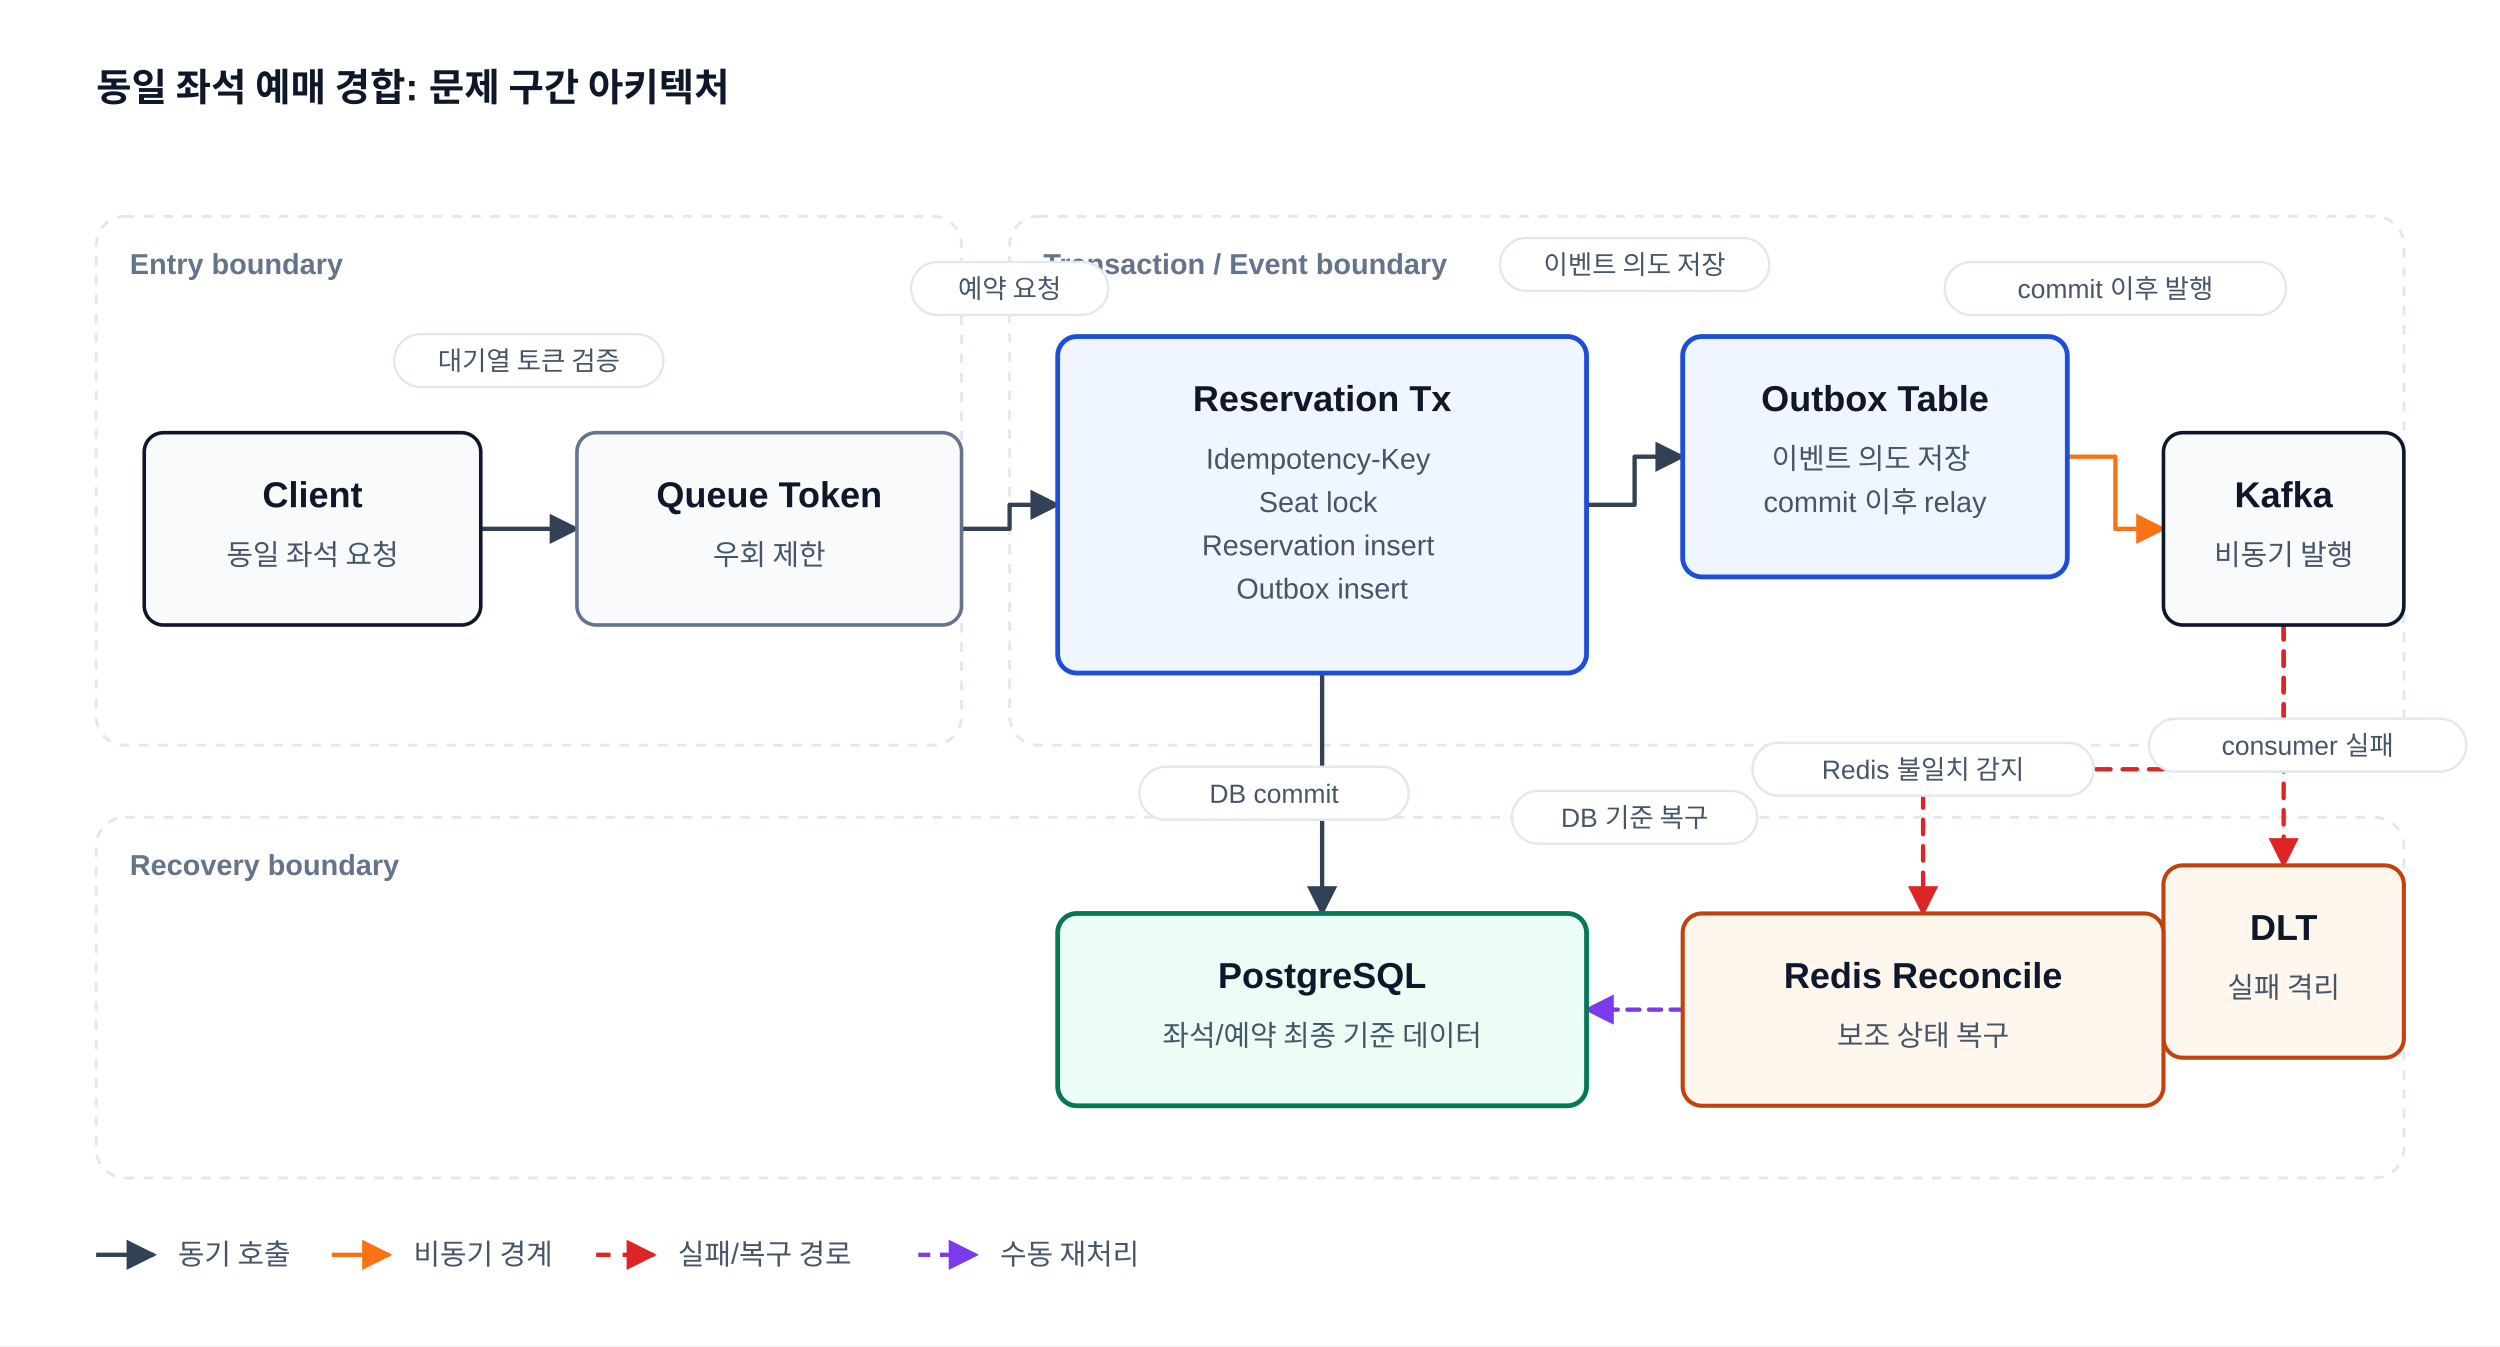
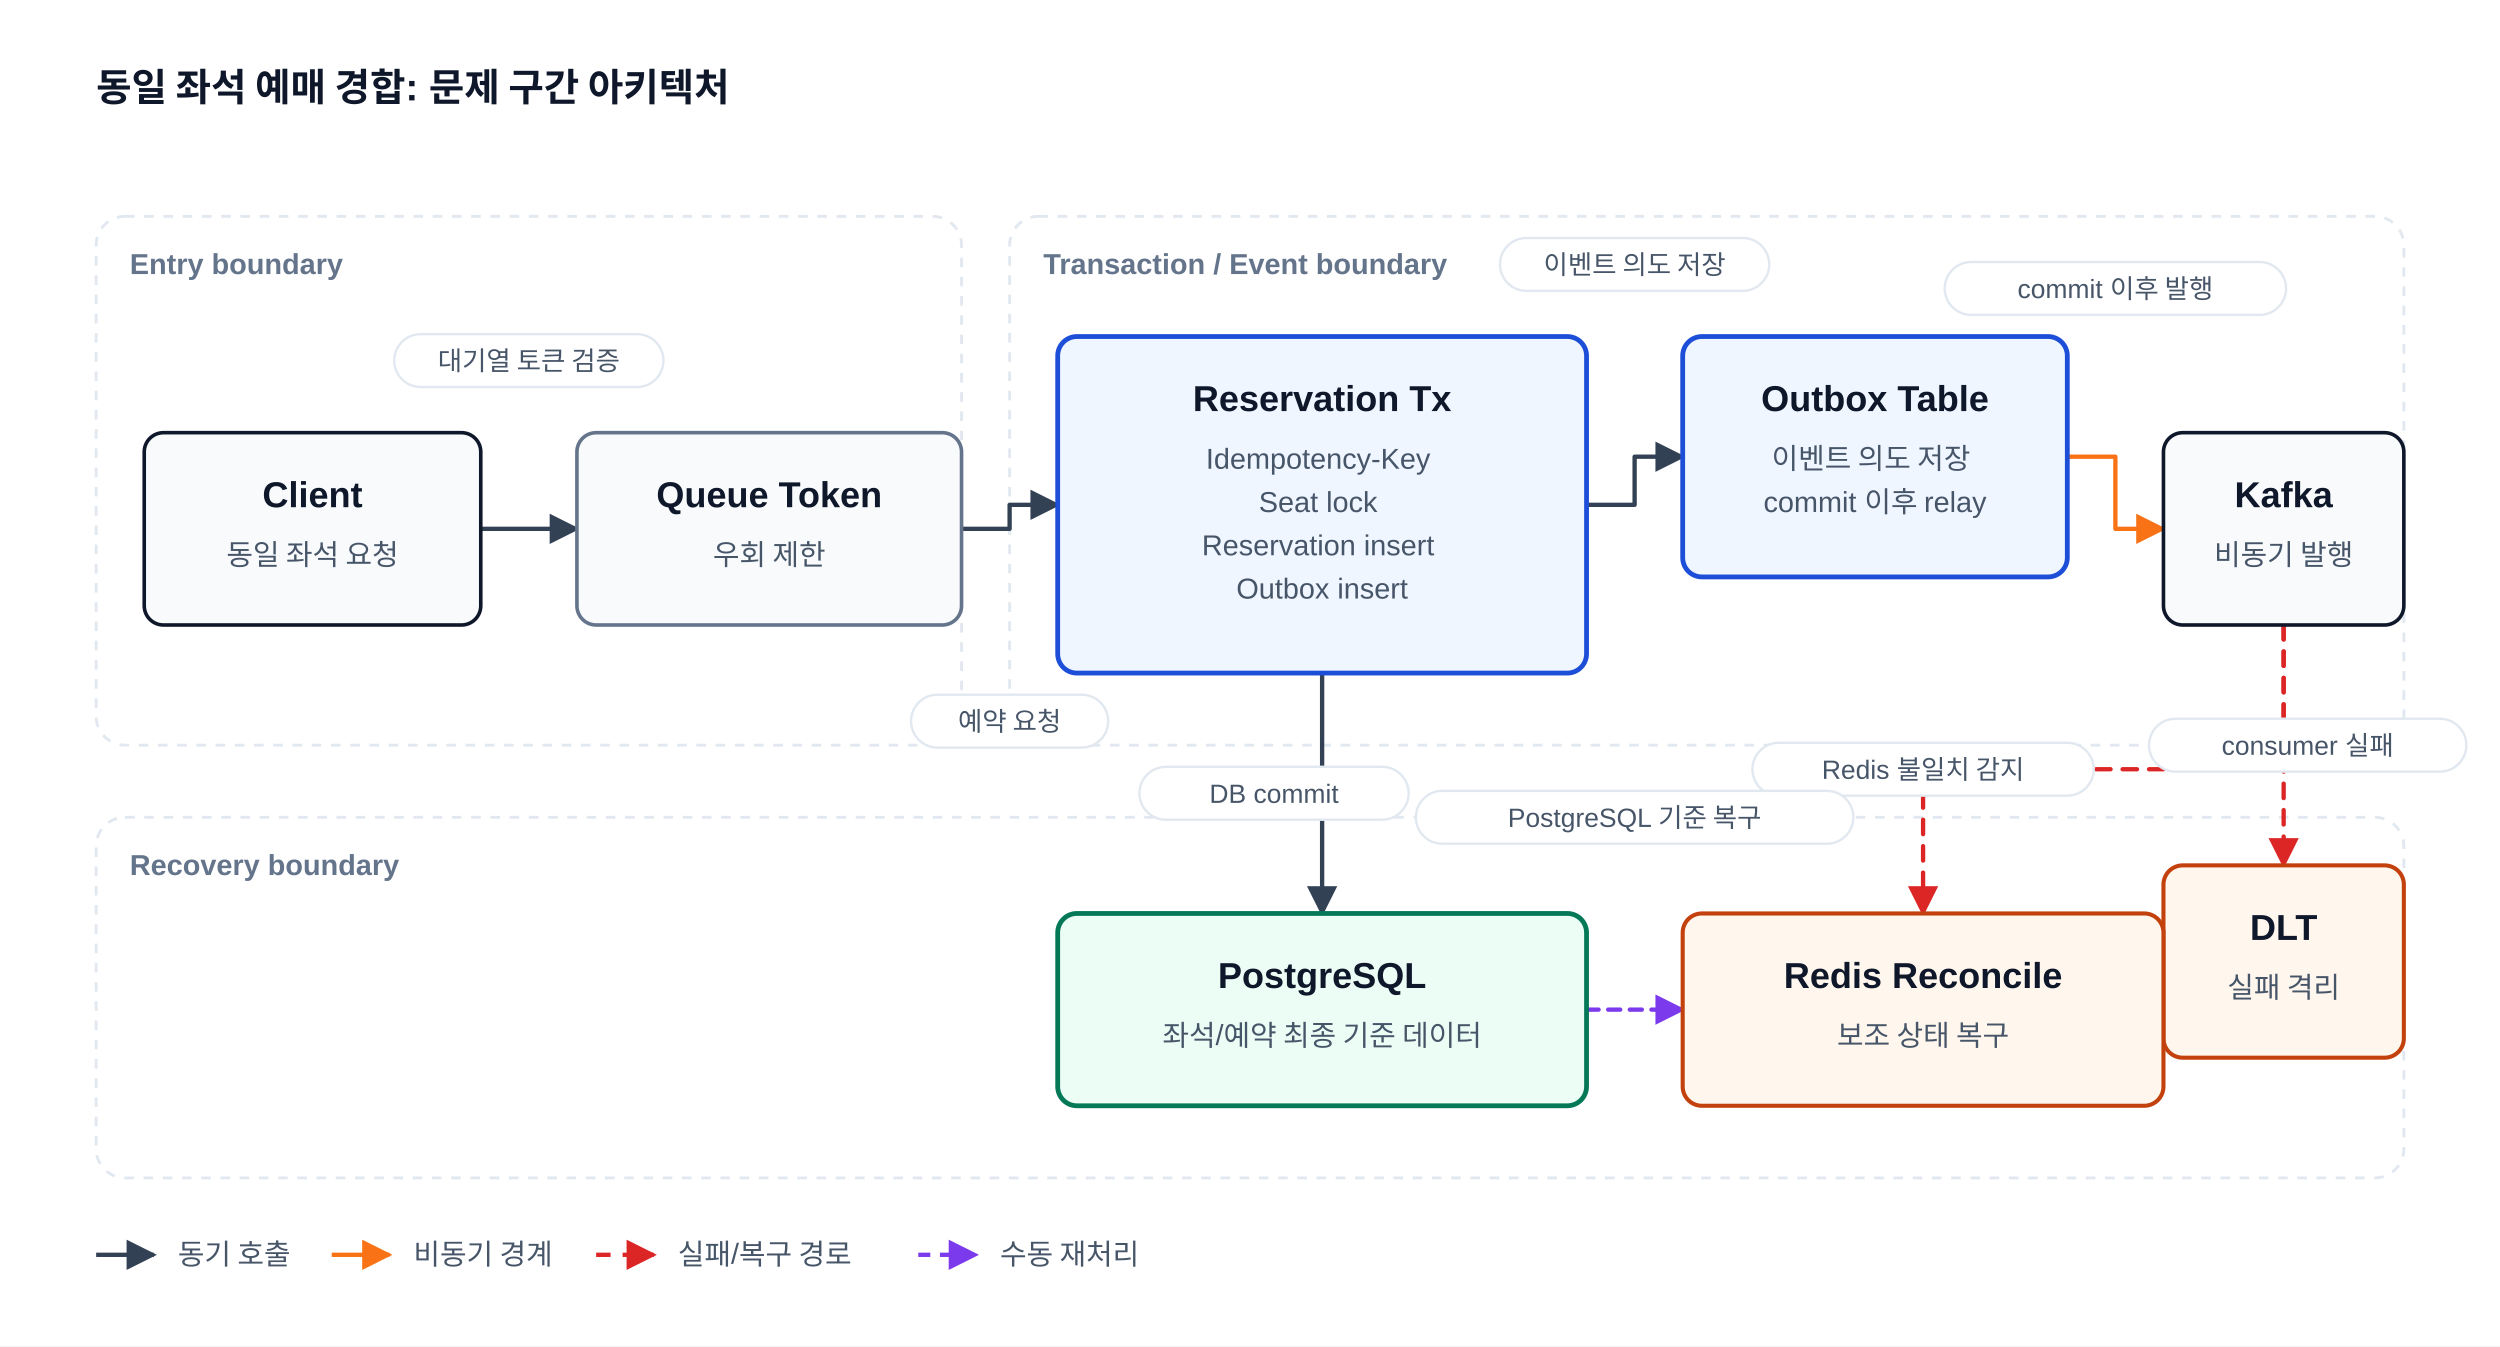
<svg xmlns="http://www.w3.org/2000/svg" width="1040" height="560" viewBox="0 0 1040 560" role="img" aria-labelledby="concert-seat-overselling-consistency-title concert-seat-overselling-consistency-desc">
  <rect width="1040" height="560" fill="#ffffff" />
  <defs>
    <marker id="arrow-sync" viewBox="0 0 10 10" refX="9" refY="5" markerWidth="7" markerHeight="7" orient="auto-start-reverse">
      <path d="M 0 0 L 10 5 L 0 10 z" fill="#334155" />
    </marker>
    <marker id="arrow-async" viewBox="0 0 10 10" refX="9" refY="5" markerWidth="7" markerHeight="7" orient="auto-start-reverse">
      <path d="M 0 0 L 10 5 L 0 10 z" fill="#f97316" />
    </marker>
    <marker id="arrow-failure" viewBox="0 0 10 10" refX="9" refY="5" markerWidth="7" markerHeight="7" orient="auto-start-reverse">
      <path d="M 0 0 L 10 5 L 0 10 z" fill="#dc2626" />
    </marker>
    <marker id="arrow-replay" viewBox="0 0 10 10" refX="9" refY="5" markerWidth="7" markerHeight="7" orient="auto-start-reverse">
      <path d="M 0 0 L 10 5 L 0 10 z" fill="#7c3aed" />
    </marker>
  </defs>
  <g id="background">
    <text x="40" y="42" text-anchor="start" font-family="Arial, sans-serif" font-size="16" font-weight="700" fill="#0f172a">동일 좌석 예매 경합: 문제 구간 아키텍처</text>
  </g>
  <g id="containers">
    <g id="container-entry">
      <rect x="40" y="90" width="360" height="220" rx="12" fill="#ffffff" stroke="#e2e8f0" stroke-width="1.2" stroke-dasharray="4 4" />
      <text x="54" y="114" text-anchor="start" font-family="Arial, sans-serif" font-size="12" font-weight="700" fill="#64748b">Entry boundary</text>
    </g>
    <g id="container-event">
      <rect x="420" y="90" width="580" height="220" rx="12" fill="#ffffff" stroke="#e2e8f0" stroke-width="1.2" stroke-dasharray="4 4" />
      <text x="434" y="114" text-anchor="start" font-family="Arial, sans-serif" font-size="12" font-weight="700" fill="#64748b">Transaction / Event boundary</text>
    </g>
    <g id="container-recovery">
      <rect x="40" y="340" width="960" height="150" rx="12" fill="#ffffff" stroke="#e2e8f0" stroke-width="1.2" stroke-dasharray="4 4" />
      <text x="54" y="364" text-anchor="start" font-family="Arial, sans-serif" font-size="12" font-weight="700" fill="#64748b">Recovery boundary</text>
    </g>
  </g>
  <g id="edges">
    <path id="edge-client-to-queue" d="M 200 220 H 240" fill="none" stroke="#334155" stroke-width="1.8" stroke-linecap="round" stroke-linejoin="round" marker-end="url(#arrow-sync)" />
    <path id="edge-queue-to-reservation" d="M 400 220 H 420 V 210 H 440" fill="none" stroke="#334155" stroke-width="1.8" stroke-linecap="round" stroke-linejoin="round" marker-end="url(#arrow-sync)" />
    <path id="edge-reservation-to-outbox" d="M 660 210 H 680 V 190 H 700" fill="none" stroke="#334155" stroke-width="1.8" stroke-linecap="round" stroke-linejoin="round" marker-end="url(#arrow-sync)" />
    <path id="edge-outbox-to-kafka" d="M 860 190 H 880 V 220 H 900" fill="none" stroke="#f97316" stroke-width="1.8" stroke-linecap="round" stroke-linejoin="round" marker-end="url(#arrow-async)" />
    <path id="edge-kafka-to-dlt" d="M 950 260 V 360" fill="none" stroke="#dc2626" stroke-width="1.8" stroke-linecap="round" stroke-linejoin="round" stroke-dasharray="6 5" marker-end="url(#arrow-failure)" />
    <path id="edge-reservation-to-postgres" d="M 550 280 V 380" fill="none" stroke="#334155" stroke-width="1.8" stroke-linecap="round" stroke-linejoin="round" marker-end="url(#arrow-sync)" />
    <path id="edge-kafka-to-reconcile" d="M 950 260 V 320 H 800 V 380" fill="none" stroke="#dc2626" stroke-width="1.8" stroke-linecap="round" stroke-linejoin="round" stroke-dasharray="6 5" marker-end="url(#arrow-failure)" />
-     <path id="edge-reconcile-to-postgres" d="M 700 420 H 660" fill="none" stroke="#7c3aed" stroke-width="1.8" stroke-linecap="round" stroke-linejoin="round" stroke-dasharray="5 4" marker-end="url(#arrow-replay)" />
+     <path id="edge-postgres-to-reconcile" d="M 660 420 H 700" fill="none" stroke="#7c3aed" stroke-width="1.8" stroke-linecap="round" stroke-linejoin="round" stroke-dasharray="5 4" marker-end="url(#arrow-replay)" />
  </g>
  <g id="edge-labels">
    <g id="edge-label-client-to-queue">
      <rect x="164" y="139" width="112" height="22" rx="11" fill="#ffffff" stroke="#e2e8f0" stroke-width="1" />
      <text x="220" y="154" text-anchor="middle" font-family="Arial, sans-serif" font-size="11" fill="#475569">대기열 토큰 검증</text>
    </g>
    <g id="edge-label-queue-to-reservation">
-       <rect x="379" y="109" width="82" height="22" rx="11" fill="#ffffff" stroke="#e2e8f0" stroke-width="1" />
-       <text x="420" y="124" text-anchor="middle" font-family="Arial, sans-serif" font-size="11" fill="#475569">예약 요청</text>
+       <rect x="379" y="289" width="82" height="22" rx="11" fill="#ffffff" stroke="#e2e8f0" stroke-width="1" />
+       <text x="420" y="304" text-anchor="middle" font-family="Arial, sans-serif" font-size="11" fill="#475569">예약 요청</text>
    </g>
    <g id="edge-label-reservation-to-outbox">
      <rect x="624" y="99" width="112" height="22" rx="11" fill="#ffffff" stroke="#e2e8f0" stroke-width="1" />
      <text x="680" y="114" text-anchor="middle" font-family="Arial, sans-serif" font-size="11" fill="#475569">이벤트 의도 저장</text>
    </g>
    <g id="edge-label-outbox-to-kafka">
      <rect x="809" y="109" width="142" height="22" rx="11" fill="#ffffff" stroke="#e2e8f0" stroke-width="1" />
      <text x="880" y="124" text-anchor="middle" font-family="Arial, sans-serif" font-size="11" fill="#475569">commit 이후 발행</text>
    </g>
    <g id="edge-label-kafka-to-dlt">
      <rect x="894" y="299" width="132" height="22" rx="11" fill="#ffffff" stroke="#e2e8f0" stroke-width="1" />
      <text x="960" y="314" text-anchor="middle" font-family="Arial, sans-serif" font-size="11" fill="#475569">consumer 실패</text>
    </g>
    <g id="edge-label-reservation-to-postgres">
      <rect x="474" y="319" width="112" height="22" rx="11" fill="#ffffff" stroke="#e2e8f0" stroke-width="1" />
      <text x="530" y="334" text-anchor="middle" font-family="Arial, sans-serif" font-size="11" fill="#475569">DB commit</text>
    </g>
    <g id="edge-label-kafka-to-reconcile">
      <rect x="729" y="309" width="142" height="22" rx="11" fill="#ffffff" stroke="#e2e8f0" stroke-width="1" />
      <text x="800" y="324" text-anchor="middle" font-family="Arial, sans-serif" font-size="11" fill="#475569">Redis 불일치 감지</text>
    </g>
-     <g id="edge-label-reconcile-to-postgres">
-       <rect x="629" y="329" width="102" height="22" rx="11" fill="#ffffff" stroke="#e2e8f0" stroke-width="1" />
-       <text x="680" y="344" text-anchor="middle" font-family="Arial, sans-serif" font-size="11" fill="#475569">DB 기준 복구</text>
+     <g id="edge-label-postgres-to-reconcile">
+       <rect x="589" y="329" width="182" height="22" rx="11" fill="#ffffff" stroke="#e2e8f0" stroke-width="1" />
+       <text x="680" y="344" text-anchor="middle" font-family="Arial, sans-serif" font-size="11" fill="#475569">PostgreSQL 기준 복구</text>
    </g>
  </g>
  <g id="nodes">
    <g id="node-client">
      <rect x="60" y="180" width="140" height="80" rx="8" fill="#f8fafc" stroke="#0f172a" stroke-width="1.5" />
      <text x="130" y="211" text-anchor="middle" font-family="Arial, sans-serif" font-size="15" font-weight="700" fill="#0f172a">Client</text>
      <text x="130" y="235" text-anchor="middle" font-family="Arial, sans-serif" font-size="12" font-weight="400" fill="#475569">
        <tspan x="130" dy="0">동일 좌석 요청</tspan>
      </text>
    </g>
    <g id="node-queue">
      <rect x="240" y="180" width="160" height="80" rx="8" fill="#f8fafc" stroke="#64748b" stroke-width="1.5" />
      <text x="320" y="211" text-anchor="middle" font-family="Arial, sans-serif" font-size="15" font-weight="700" fill="#0f172a">Queue Token</text>
      <text x="320" y="235" text-anchor="middle" font-family="Arial, sans-serif" font-size="12" font-weight="400" fill="#475569">
        <tspan x="320" dy="0">우회 제한</tspan>
      </text>
    </g>
    <g id="node-reservation">
      <rect x="440" y="140" width="220" height="140" rx="8" fill="#eff6ff" stroke="#1d4ed8" stroke-width="2" />
      <text x="550" y="171" text-anchor="middle" font-family="Arial, sans-serif" font-size="15" font-weight="700" fill="#0f172a">Reservation Tx</text>
      <text x="550" y="195" text-anchor="middle" font-family="Arial, sans-serif" font-size="12" font-weight="400" fill="#475569">
        <tspan x="550" dy="0">Idempotency-Key</tspan>
        <tspan x="550" dy="18">Seat lock</tspan>
        <tspan x="550" dy="18">Reservation insert</tspan>
        <tspan x="550" dy="18">Outbox insert</tspan>
      </text>
    </g>
    <g id="node-outbox">
      <rect x="700" y="140" width="160" height="100" rx="8" fill="#eff6ff" stroke="#1d4ed8" stroke-width="2" />
      <text x="780" y="171" text-anchor="middle" font-family="Arial, sans-serif" font-size="15" font-weight="700" fill="#0f172a">Outbox Table</text>
      <text x="780" y="195" text-anchor="middle" font-family="Arial, sans-serif" font-size="12" font-weight="400" fill="#475569">
        <tspan x="780" dy="0">이벤트 의도 저장</tspan>
        <tspan x="780" dy="18">commit 이후 relay</tspan>
      </text>
    </g>
    <g id="node-kafka">
      <rect x="900" y="180" width="100" height="80" rx="8" fill="#f8fafc" stroke="#0f172a" stroke-width="1.5" />
      <text x="950" y="211" text-anchor="middle" font-family="Arial, sans-serif" font-size="15" font-weight="700" fill="#0f172a">Kafka</text>
      <text x="950" y="235" text-anchor="middle" font-family="Arial, sans-serif" font-size="12" font-weight="400" fill="#475569">
        <tspan x="950" dy="0">비동기 발행</tspan>
      </text>
    </g>
    <g id="node-dlt">
      <rect x="900" y="360" width="100" height="80" rx="8" fill="#fff7ed" stroke="#c2410c" stroke-width="1.7" />
      <text x="950" y="391" text-anchor="middle" font-family="Arial, sans-serif" font-size="15" font-weight="700" fill="#0f172a">DLT</text>
      <text x="950" y="415" text-anchor="middle" font-family="Arial, sans-serif" font-size="12" font-weight="400" fill="#475569">
        <tspan x="950" dy="0">실패 격리</tspan>
      </text>
    </g>
    <g id="node-postgres">
      <rect x="440" y="380" width="220" height="80" rx="8" fill="#ecfdf5" stroke="#047857" stroke-width="2" />
      <text x="550" y="411" text-anchor="middle" font-family="Arial, sans-serif" font-size="15" font-weight="700" fill="#0f172a">PostgreSQL</text>
      <text x="550" y="435" text-anchor="middle" font-family="Arial, sans-serif" font-size="12" font-weight="400" fill="#475569">
        <tspan x="550" dy="0">좌석/예약 최종 기준 데이터</tspan>
      </text>
    </g>
    <g id="node-reconcile">
      <rect x="700" y="380" width="200" height="80" rx="8" fill="#fff7ed" stroke="#c2410c" stroke-width="1.7" />
      <text x="800" y="411" text-anchor="middle" font-family="Arial, sans-serif" font-size="15" font-weight="700" fill="#0f172a">Redis Reconcile</text>
      <text x="800" y="435" text-anchor="middle" font-family="Arial, sans-serif" font-size="12" font-weight="400" fill="#475569">
        <tspan x="800" dy="0">보조 상태 복구</tspan>
      </text>
    </g>
  </g>
  <g id="legend">
    <g transform="translate(40 512)">
      <line x1="0" y1="10" x2="24" y2="10" stroke="#334155" stroke-width="1.8" marker-end="url(#arrow-sync)" />
      <text x="34" y="14" font-family="Arial, sans-serif" font-size="12" fill="#475569">동기 호출</text>
    </g>
    <g transform="translate(138 512)">
      <line x1="0" y1="10" x2="24" y2="10" stroke="#f97316" stroke-width="1.8" marker-end="url(#arrow-async)" />
      <text x="34" y="14" font-family="Arial, sans-serif" font-size="12" fill="#475569">비동기 경계</text>
    </g>
    <g transform="translate(248 512)">
      <line x1="0" y1="10" x2="24" y2="10" stroke="#dc2626" stroke-width="1.8" stroke-dasharray="6 5" marker-end="url(#arrow-failure)" />
      <text x="34" y="14" font-family="Arial, sans-serif" font-size="12" fill="#475569">실패/복구 경로</text>
    </g>
    <g transform="translate(382 512)">
      <line x1="0" y1="10" x2="24" y2="10" stroke="#7c3aed" stroke-width="1.8" stroke-dasharray="5 4" marker-end="url(#arrow-replay)" />
      <text x="34" y="14" font-family="Arial, sans-serif" font-size="12" fill="#475569">수동 재처리</text>
    </g>
  </g>
</svg>
